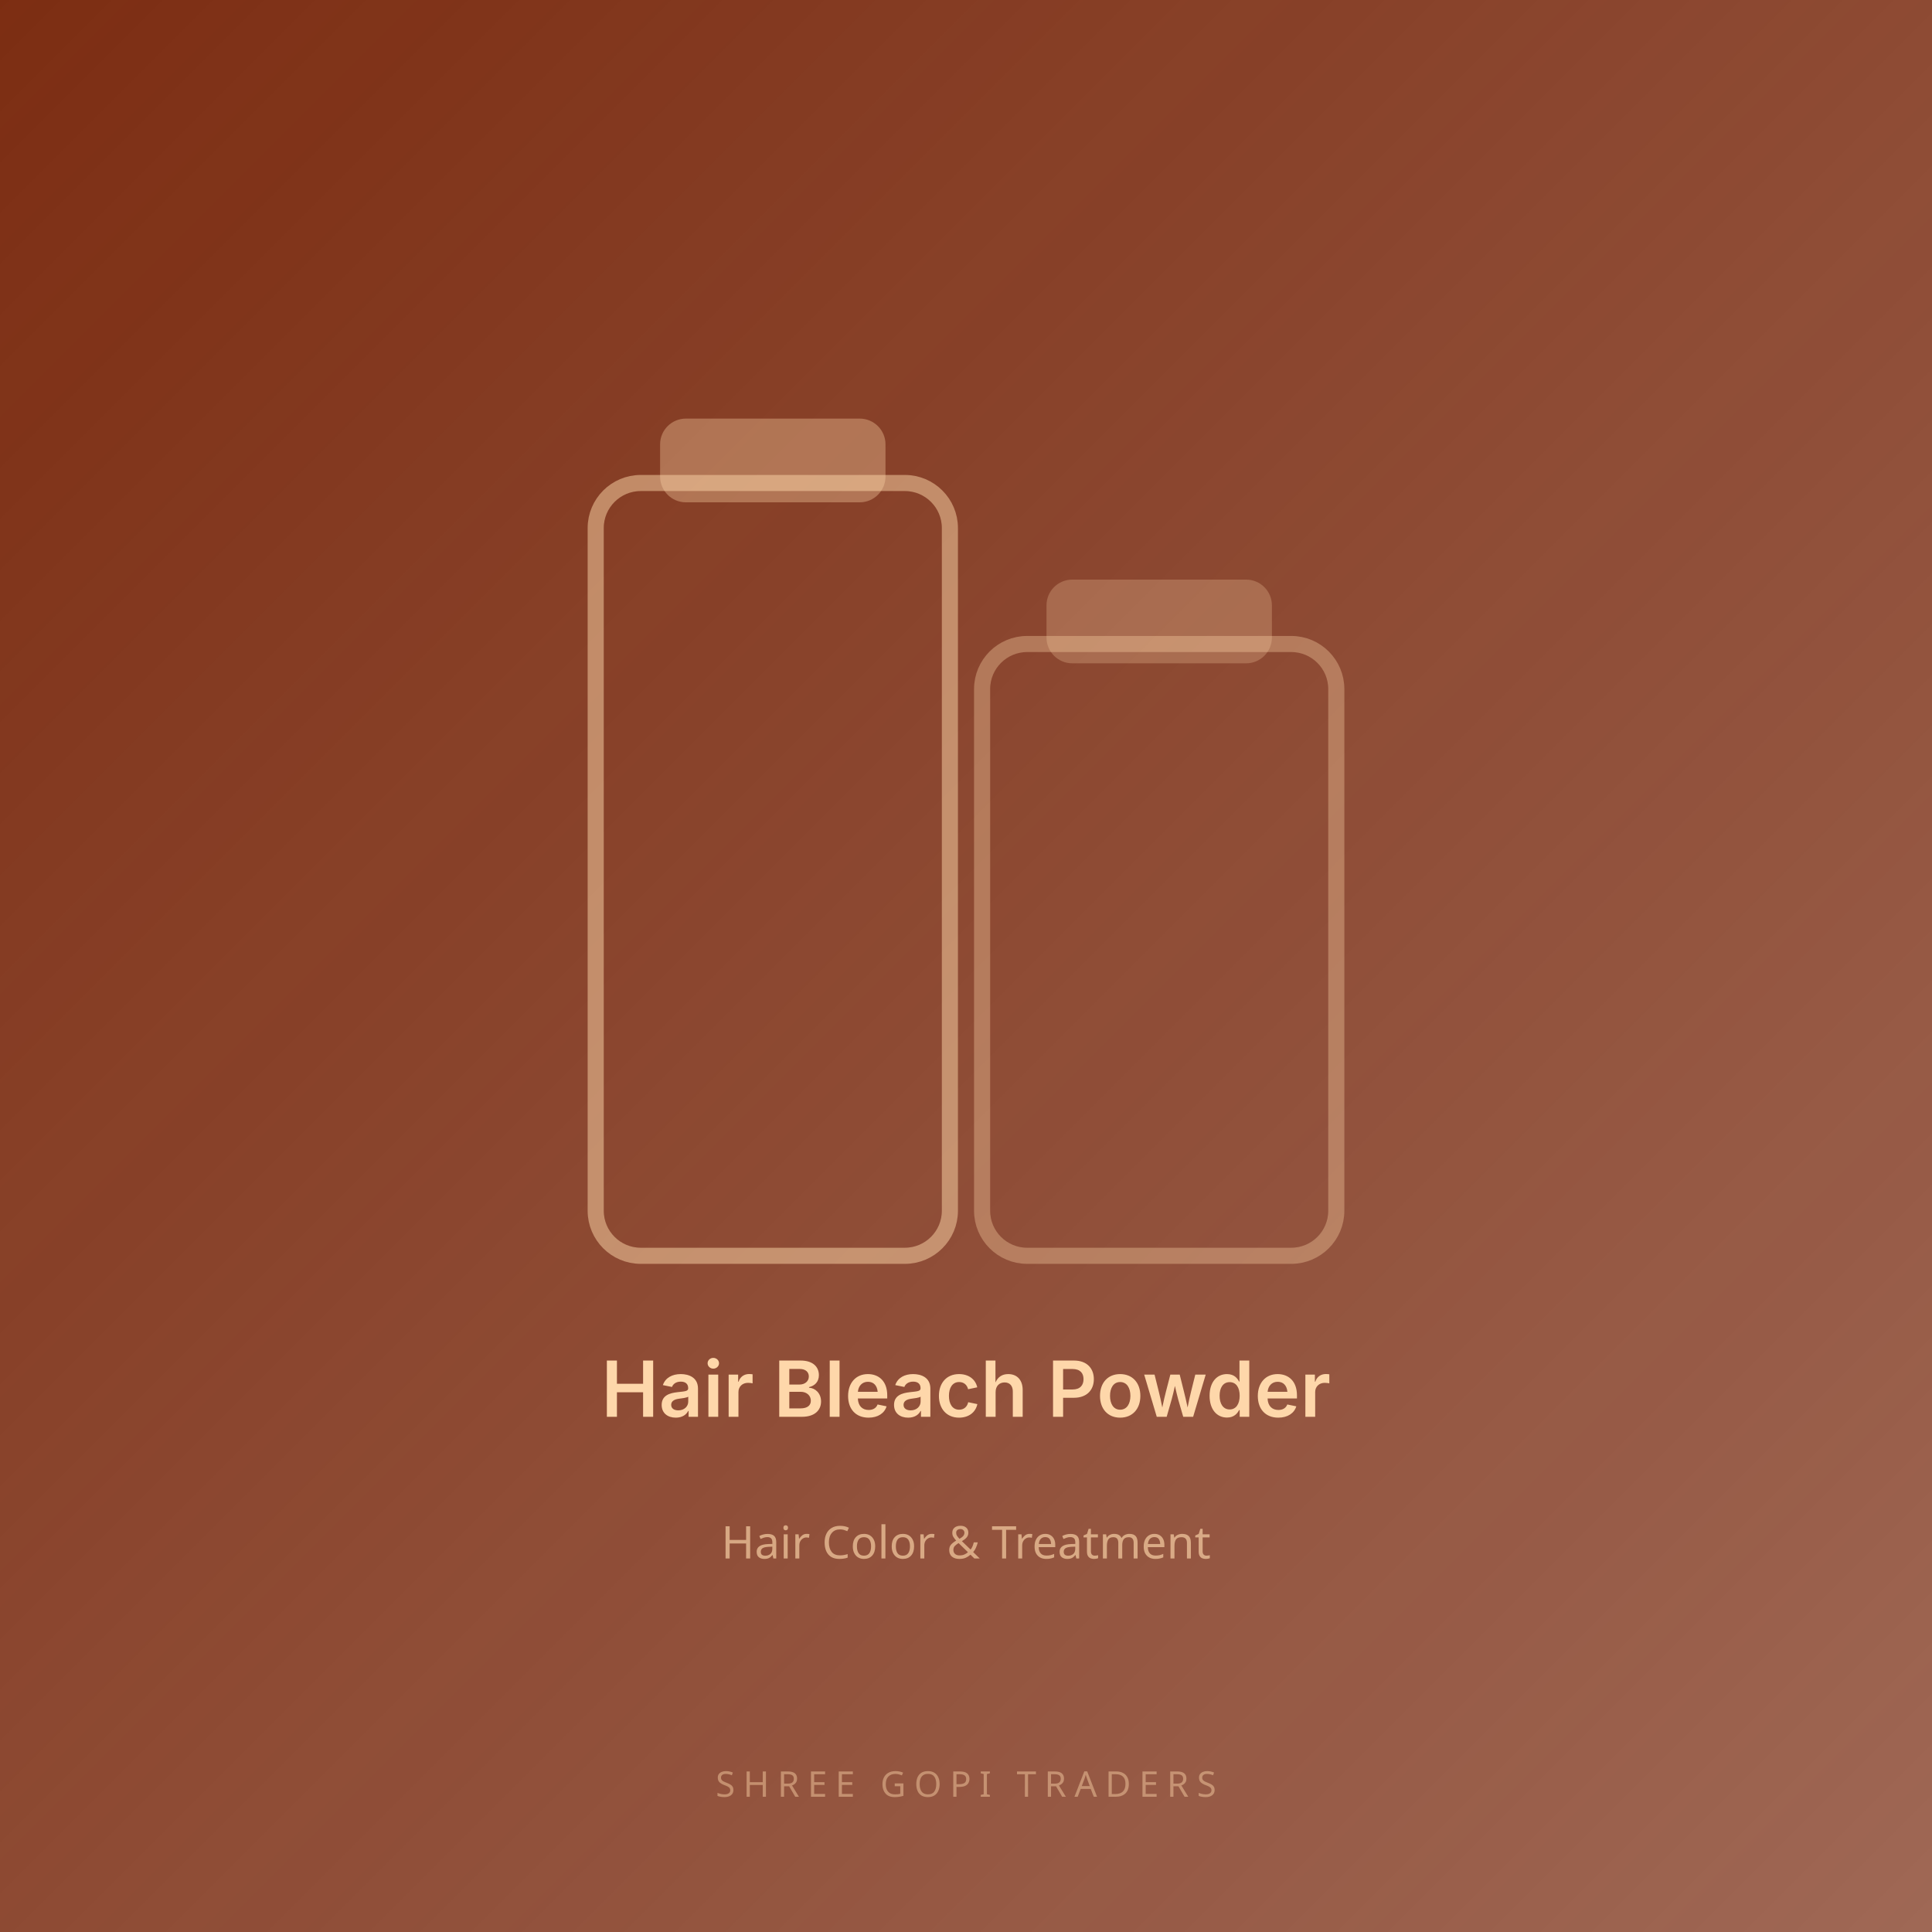
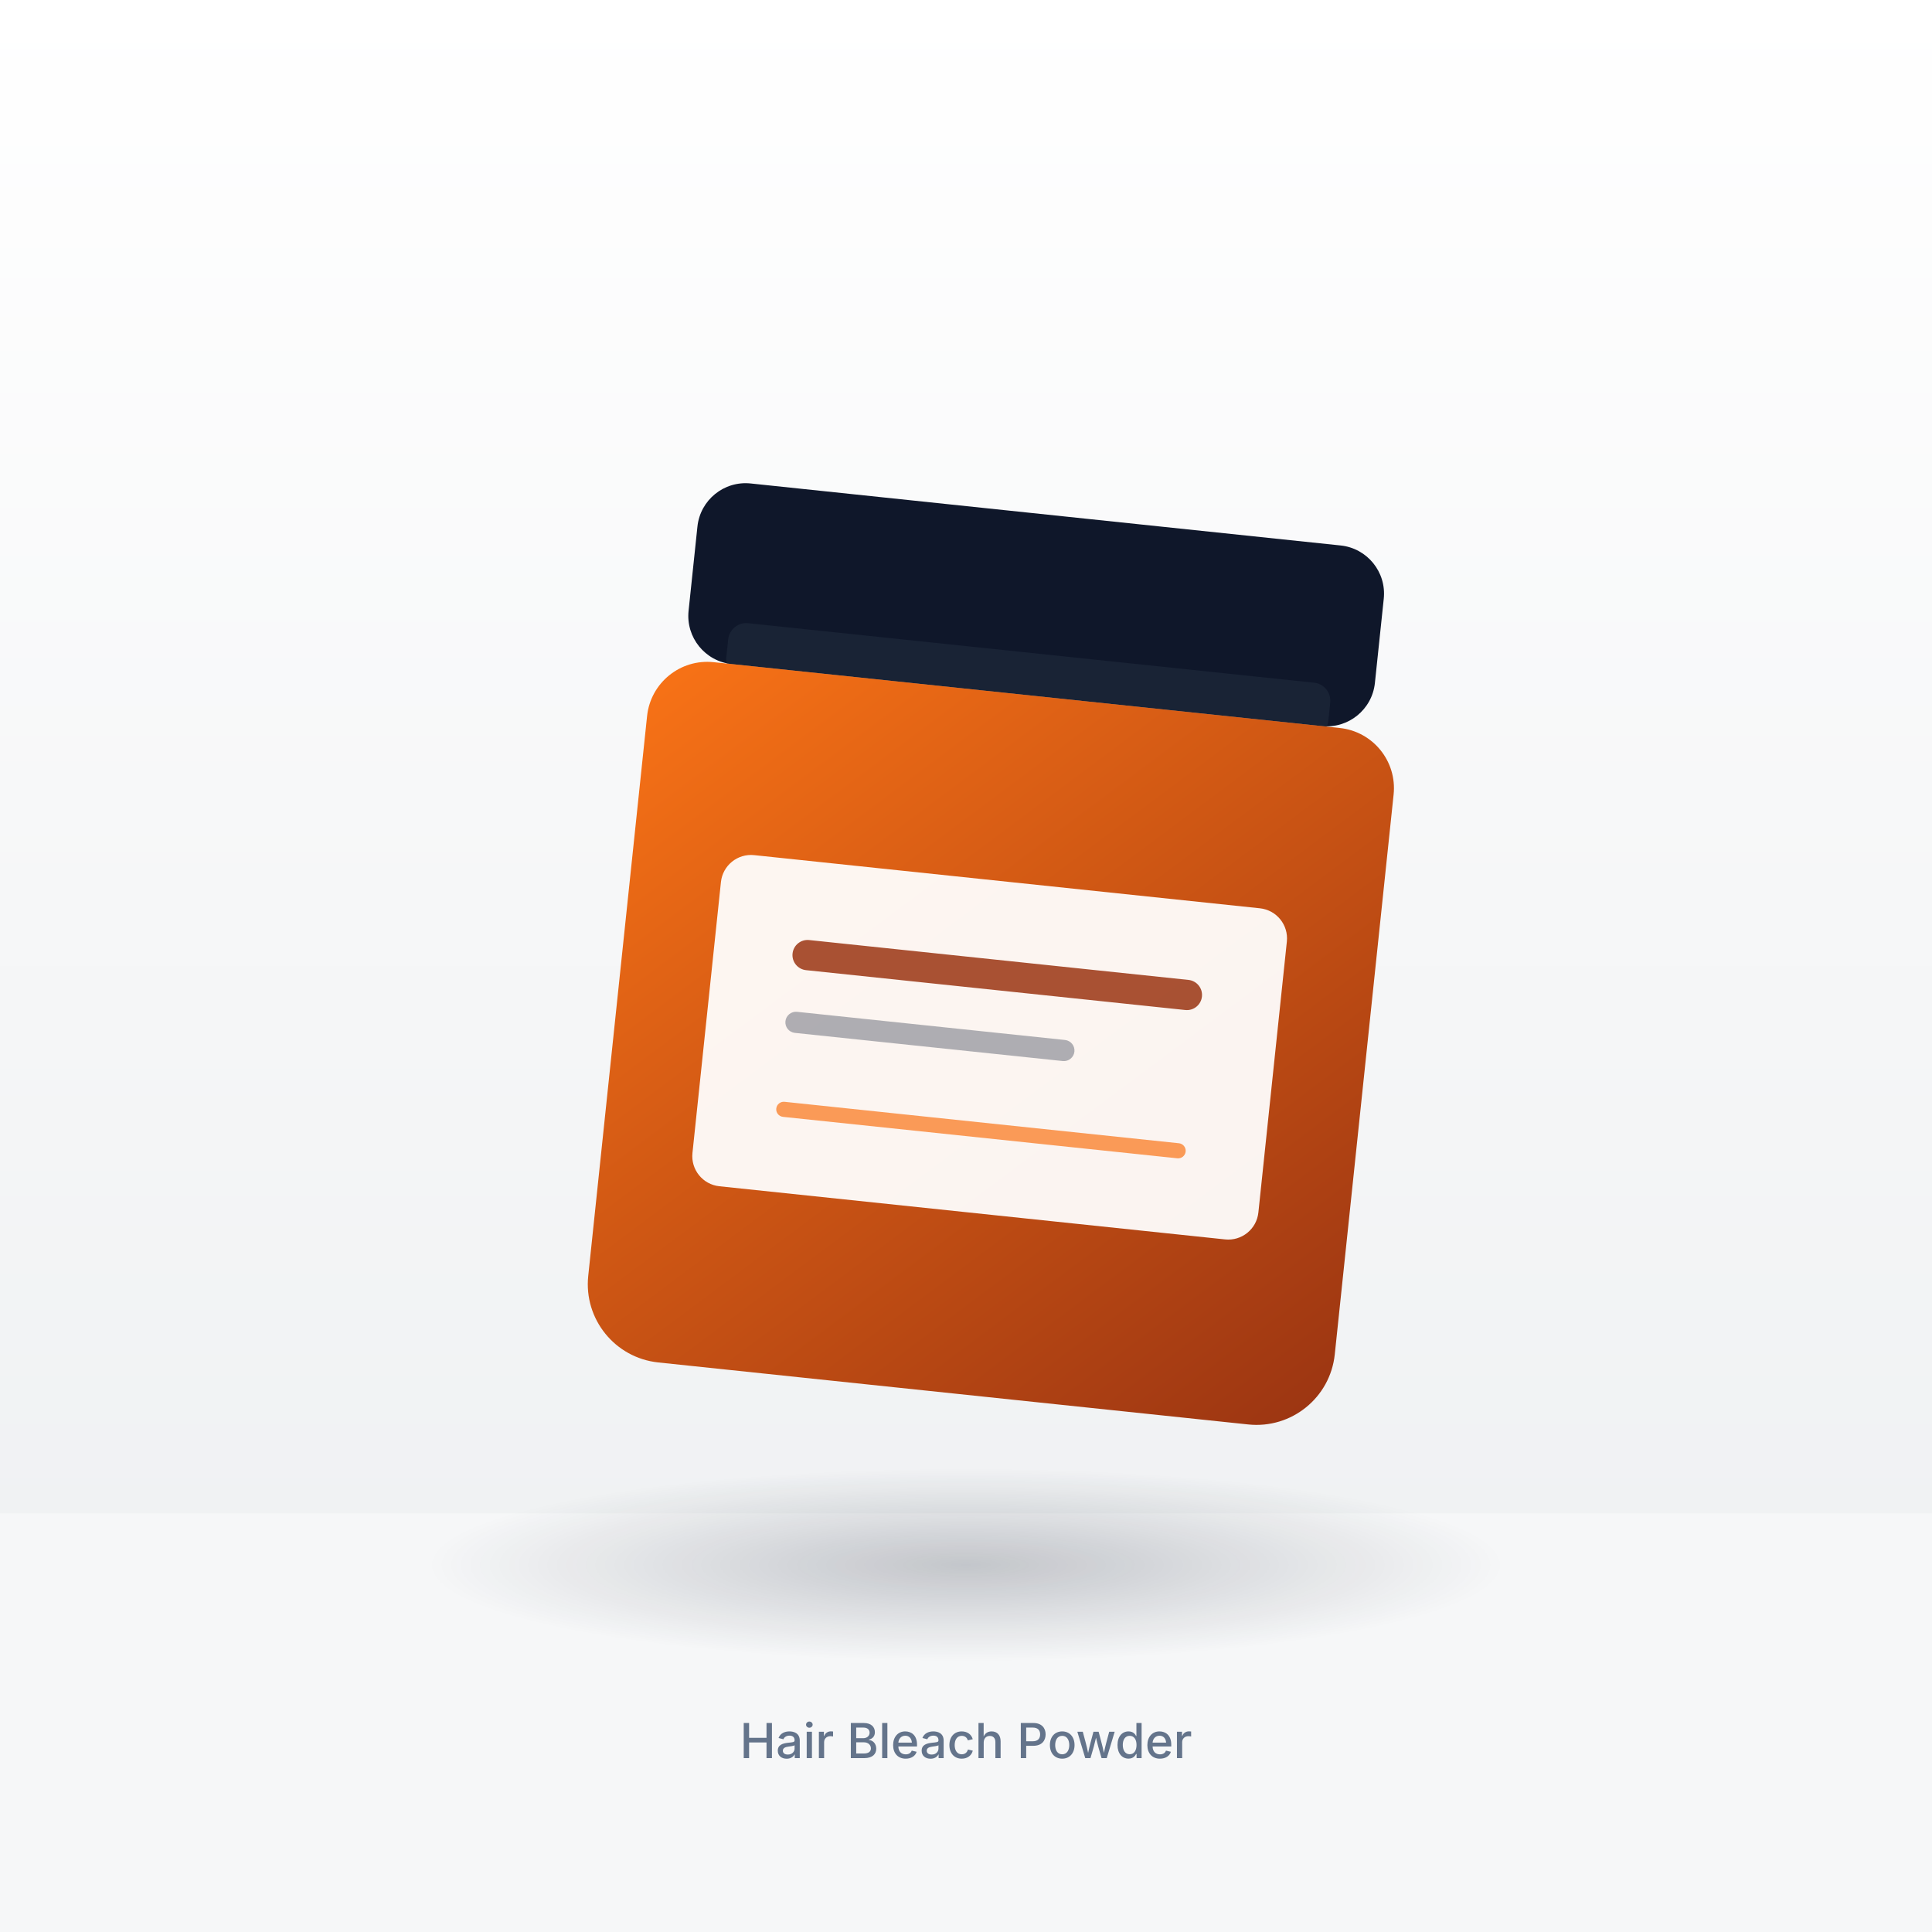
<svg xmlns="http://www.w3.org/2000/svg" viewBox="0 0 600 600" width="600" height="600" role="img" aria-label="Hair Bleach Powder — Hair Color &amp; Treatment">
  <defs>
-     <linearGradient id="bg" x1="0" y1="0" x2="1" y2="1">
-       <stop offset="0%" stop-color="#7c2d12" />
-       <stop offset="100%" stop-color="#7c2d12" stop-opacity="0.7" />
+     <linearGradient id="bg" x1="0" y1="0" x2="0" y2="1">
+       <stop offset="0%" stop-color="#ffffff" />
+       <stop offset="100%" stop-color="#eceef0" />
    </linearGradient>
+     <linearGradient id="body" x1="0" y1="0" x2="1" y2="1">
+       <stop offset="0%" stop-color="#f97316" />
+       <stop offset="100%" stop-color="#9a3412" />
+     </linearGradient>
+     <linearGradient id="stroke" x1="0" y1="0" x2="1" y2="1">
+       <stop offset="0%" stop-color="#f97316" />
+       <stop offset="100%" stop-color="#9a3412" />
+     </linearGradient>
+     <radialGradient id="shadow" cx="50%" cy="50%">
+       <stop offset="0%" stop-color="#0f172a" stop-opacity="0.22" />
+       <stop offset="100%" stop-color="#0f172a" stop-opacity="0" />
+     </radialGradient>
  </defs>
  <rect width="600" height="600" fill="url(#bg)" />
-   <rect x="185" y="150" width="110" height="240" rx="14" fill="none" stroke="#fed7aa" stroke-width="5" opacity="0.5" />
-   <rect x="305" y="200" width="110" height="190" rx="14" fill="none" stroke="#fed7aa" stroke-width="5" opacity="0.35" />
-   <rect x="205" y="130" width="70" height="26" rx="8" fill="#fed7aa" opacity="0.35" />
-   <rect x="325" y="180" width="70" height="26" rx="8" fill="#fed7aa" opacity="0.25" />
-   <text x="300" y="440" font-family="ui-sans-serif,system-ui,-apple-system,sans-serif" font-size="24" font-weight="600" fill="#fed7aa" text-anchor="middle">Hair Bleach Powder</text>
-   <text x="300" y="484" font-family="ui-sans-serif,system-ui,sans-serif" font-size="14" fill="#fed7aa" text-anchor="middle" opacity="0.65">Hair Color &amp; Treatment</text>
-   <text x="300" y="558" font-family="ui-sans-serif,system-ui,sans-serif" font-size="11" letter-spacing="2.5" fill="#fed7aa" text-anchor="middle" opacity="0.45">SHREE GOPI TRADERS</text>
+   <rect y="470" width="600" height="130" fill="#f6f7f8" />
+   <ellipse cx="300" cy="486" rx="168" ry="30" fill="url(#shadow)" />
+   <g transform="translate(310 300) rotate(6) scale(0.94) translate(-300 -300)">
+     <rect x="186" y="150" width="228" height="60" rx="16" fill="#0f172a" />
+     <rect x="200" y="196" width="200" height="18" rx="6" fill="#1e293b" opacity="0.65" />
+     <path d="M196 210h208a20 20 0 0 1 20 20v186a26 26 0 0 1-26 26H202a26 26 0 0 1-26-26V230a20 20 0 0 1 20-20z" fill="url(#body)" />
+     <rect x="206" y="272" width="188" height="110" rx="10" fill="#ffffff" opacity="0.94" />
+     <rect x="232" y="298" width="136" height="10" rx="5" fill="#9a3412" opacity="0.85" />
+     <rect x="232" y="322" width="96" height="7" rx="3.5" fill="#1e293b" opacity="0.35" />
+     <rect x="232" y="352" width="136" height="5" rx="2.5" fill="#f97316" opacity="0.7" />
+   </g>
+   <text x="300" y="546" font-family="ui-sans-serif,system-ui,-apple-system,sans-serif" font-size="15" font-weight="500" fill="#64748b" text-anchor="middle">Hair Bleach Powder</text>
</svg>
